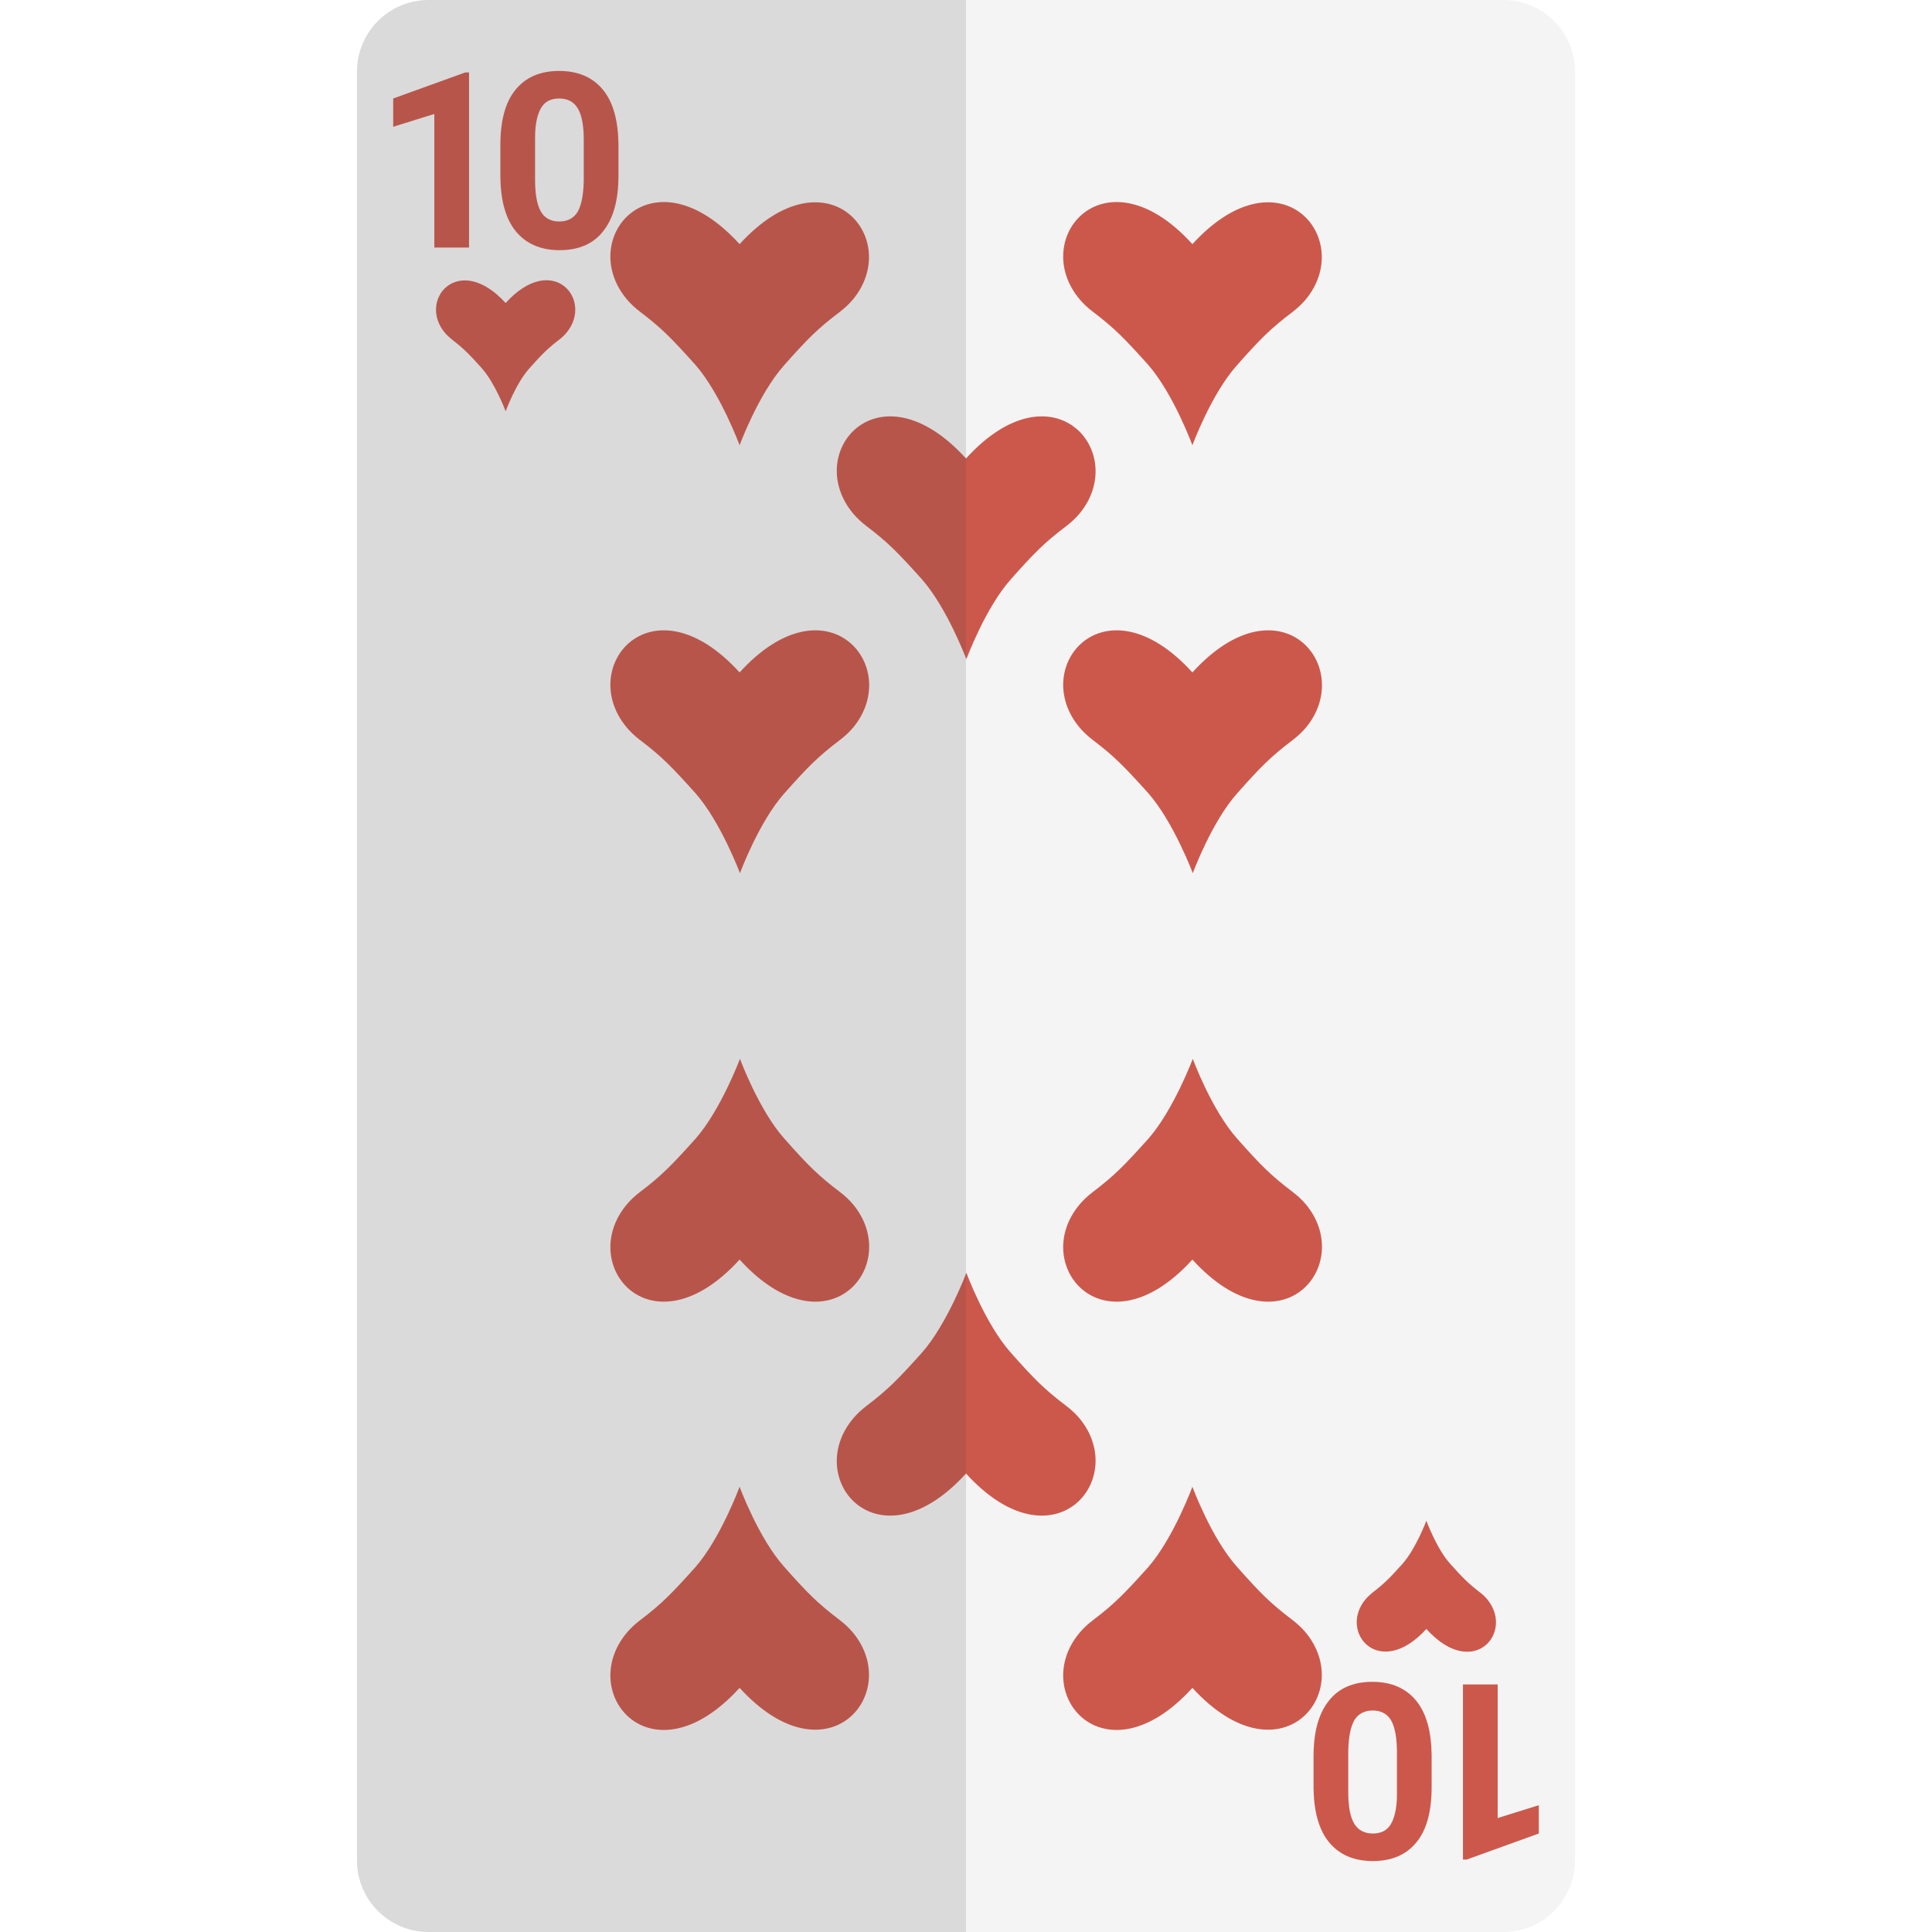
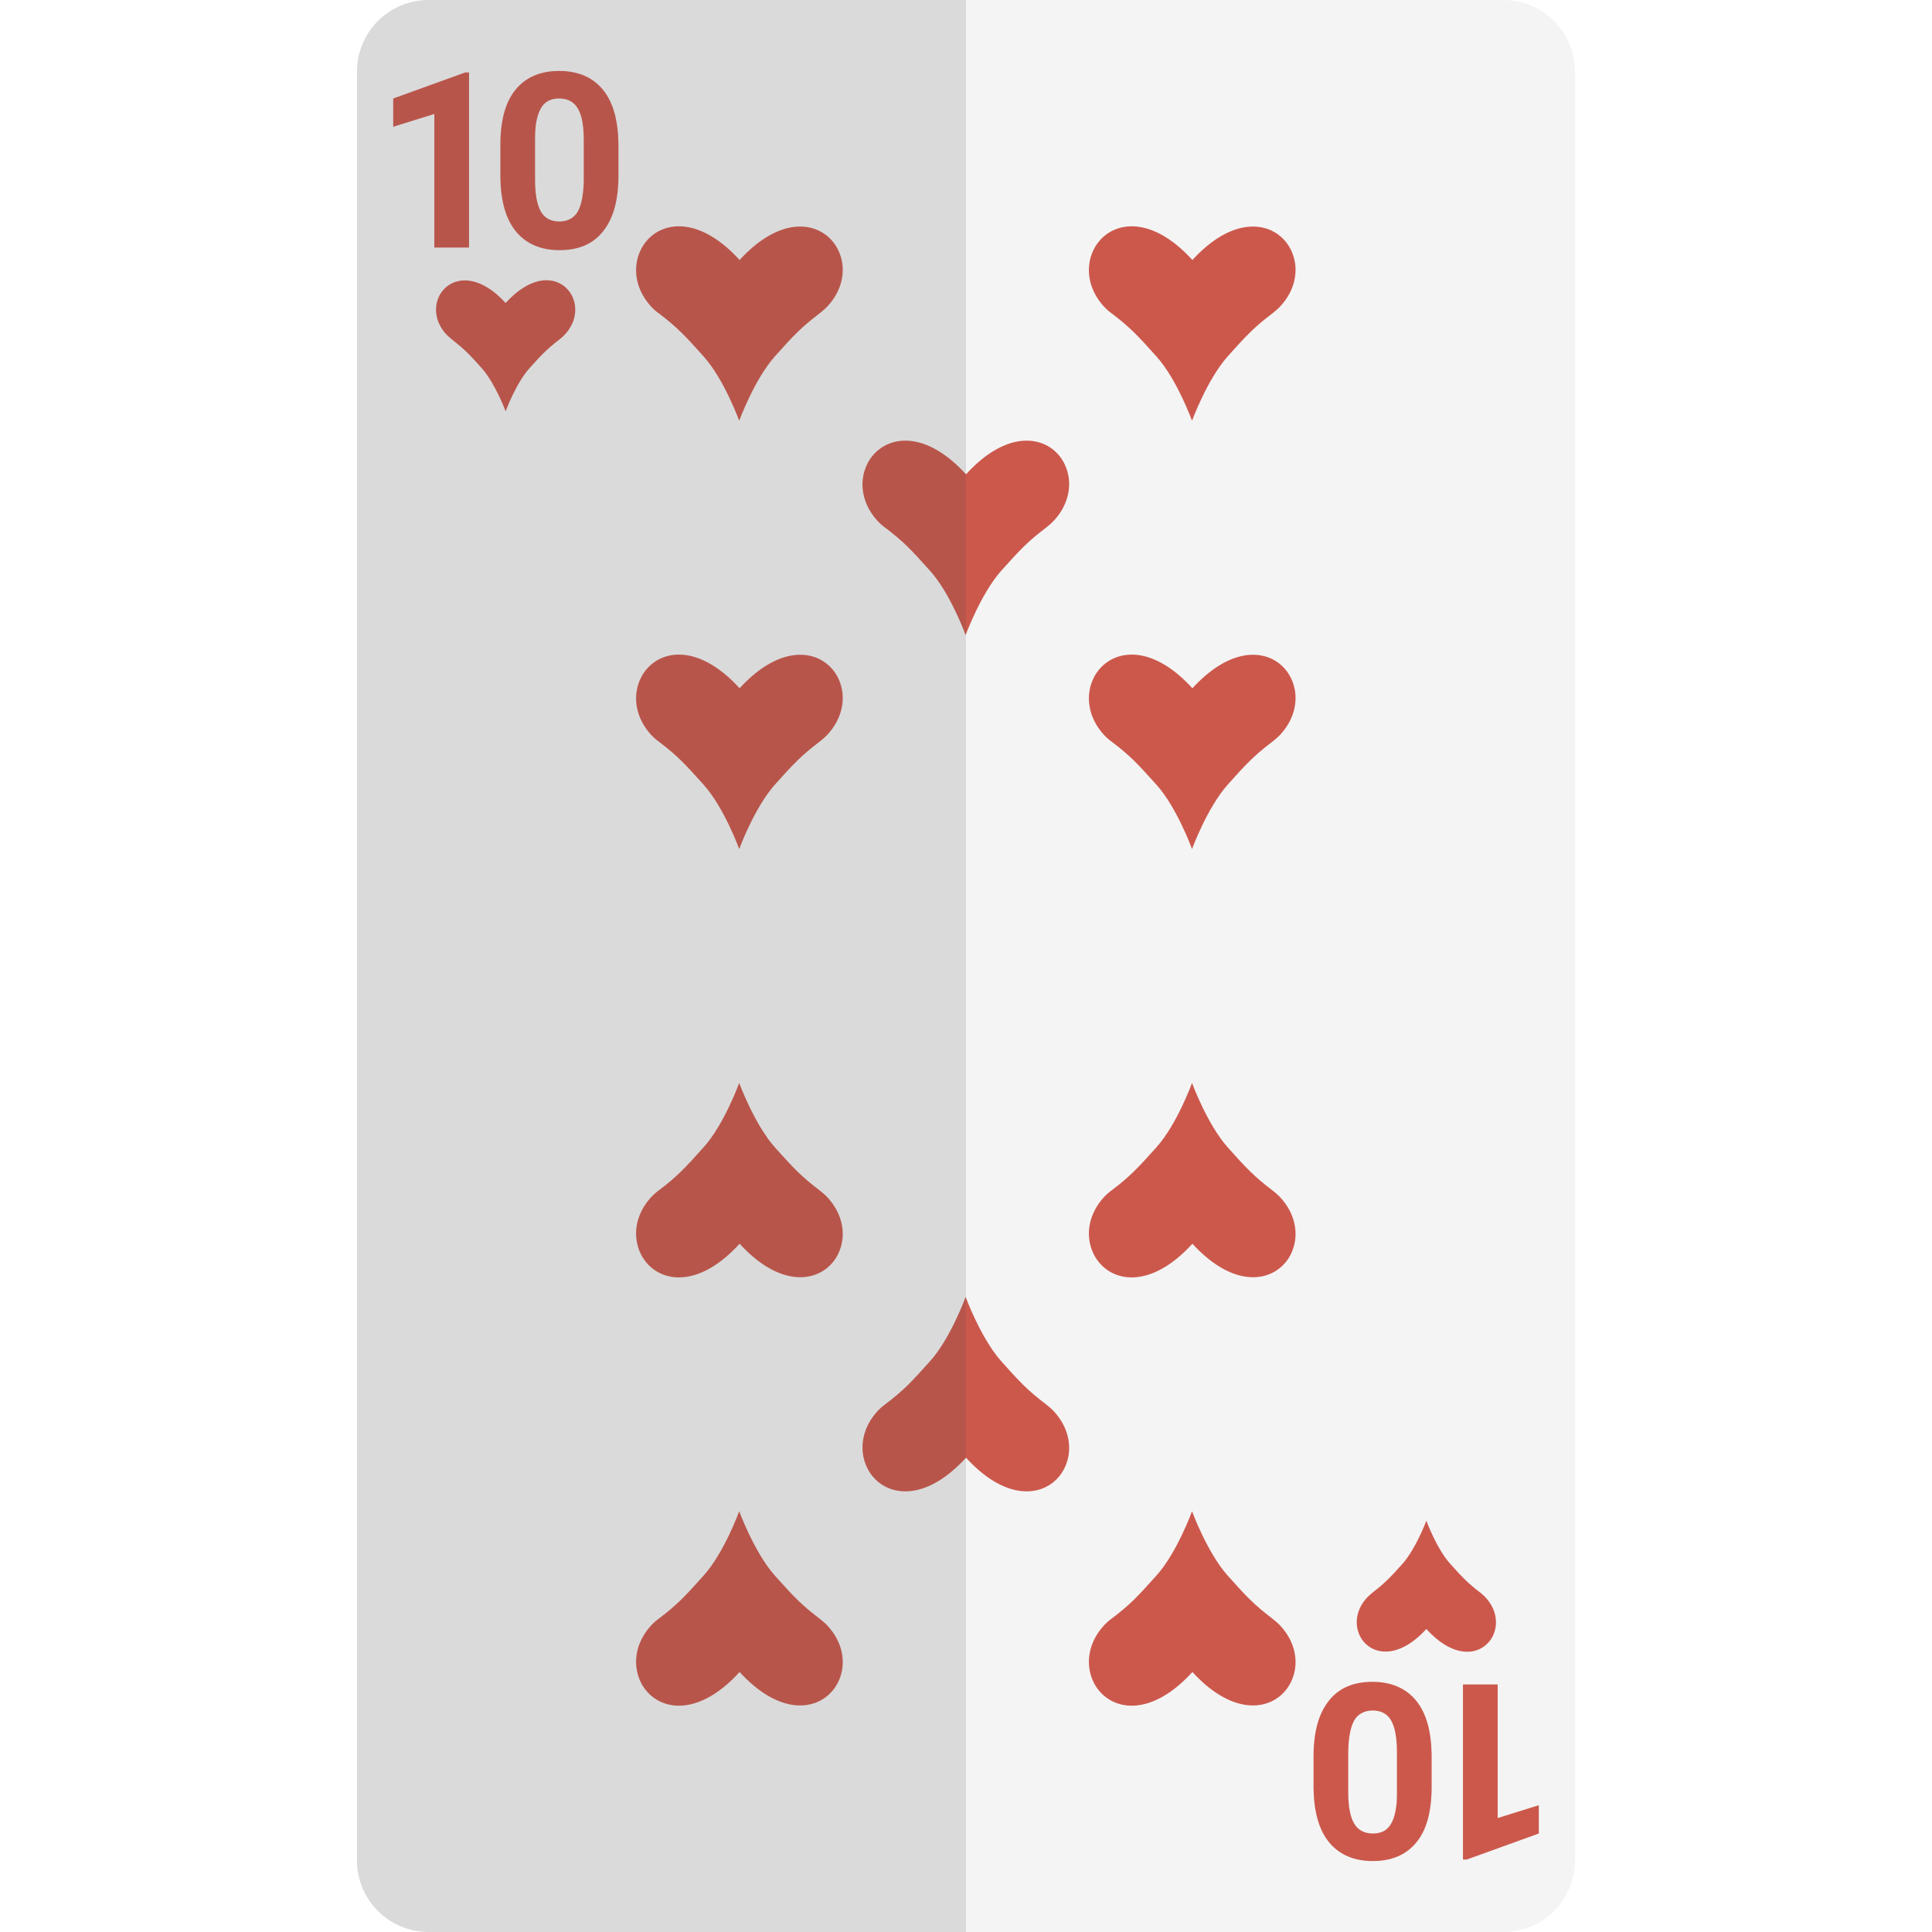
- <svg xmlns="http://www.w3.org/2000/svg" viewBox="0 0 512 512" xml:space="preserve">
-   <style>.st1{fill:#cc584c}</style>
-   <path d="M398.4 0H113.6c-10.5 0-19 8.5-19 19v474c0 10.5 8.5 19 19 19h284.8c10.5 0 19-8.5 19-19V19c0-10.5-8.5-19-19-19z" fill="#f4f4f4" />
-   <path class="st1" d="M387.7 446.4h9.2v35.4l10.9-3.4v7.5l-19.1 6.9h-1v-46.4zm-39.6 19.1c0-6.4 1.3-11.3 4-14.7 2.6-3.4 6.5-5.1 11.6-5.1 5 0 8.9 1.7 11.6 5 2.7 3.3 4 8.1 4.1 14.3v8.5c0 6.5-1.3 11.4-4 14.7-2.7 3.3-6.5 5-11.6 5-5 0-8.9-1.7-11.6-5-2.7-3.3-4-8.1-4.1-14.3v-8.4zm9.2 9.4c0 3.8.5 6.6 1.6 8.4 1 1.7 2.7 2.6 4.9 2.6s3.8-.8 4.8-2.5 1.6-4.3 1.6-7.8v-11.2c0-3.8-.5-6.6-1.5-8.4-1-1.8-2.7-2.7-4.9-2.7s-3.9.9-4.9 2.6c-1 1.8-1.5 4.4-1.6 8.1v10.9zm-233-409.3h-9.2V30.2l-10.9 3.4v-7.5l19.1-6.9h1v46.4zm39.6-19.1c0 6.4-1.3 11.3-4 14.7-2.6 3.4-6.5 5.1-11.6 5.1-5 0-8.9-1.7-11.6-5-2.7-3.3-4-8.1-4.1-14.3v-8.5c0-6.5 1.3-11.4 4-14.7 2.7-3.3 6.5-5 11.6-5 5 0 8.9 1.7 11.6 5 2.7 3.3 4 8.1 4.1 14.3v8.4zm-9.2-9.4c0-3.8-.5-6.6-1.6-8.4-1-1.7-2.7-2.6-4.9-2.6s-3.8.8-4.8 2.5-1.6 4.3-1.6 7.8v11.2c0 3.8.5 6.6 1.5 8.4 1 1.8 2.7 2.7 4.9 2.7s3.9-.9 4.9-2.6c1-1.8 1.5-4.4 1.6-8.1V37.1zM134 80.3c-12.5-13.7-23.4-.8-16.1 7.9.6.7 1.2 1.2 1.9 1.8 3.1 2.4 4.5 3.8 7.9 7.6 3.6 4.1 6.3 11.4 6.3 11.4s2.7-7.4 6.3-11.4c3.4-3.8 4.8-5.2 7.9-7.6.7-.5 1.3-1.1 1.9-1.8 7.3-8.7-3.6-21.7-16.1-7.9zm244 351.4c-12.5 13.7-23.4.8-16.1-7.9.6-.7 1.2-1.2 1.9-1.8 3.1-2.4 4.5-3.8 7.9-7.6 3.6-4.1 6.3-11.4 6.3-11.4s2.7 7.4 6.3 11.4c3.4 3.8 4.8 5.2 7.9 7.6.7.5 1.3 1.1 1.9 1.8 7.3 8.7-3.6 21.7-16.1 7.9z" />
-   <path class="st1" d="M196 64.7c-23.2-25.5-43.4-1.5-29.9 14.6 1 1.2 2.2 2.3 3.5 3.3 5.8 4.4 8.4 7.1 14.7 14.1C191 104.4 196 118 196 118s5-13.6 11.8-21.2c6.3-7.1 8.9-9.7 14.7-14.1 1.3-1 2.5-2.1 3.5-3.3 13.4-16.1-6.8-40.1-30-14.7zm120 0c-23.2-25.5-43.4-1.5-29.9 14.6 1 1.2 2.2 2.3 3.5 3.3 5.8 4.4 8.4 7.1 14.7 14.1C311 104.4 316 118 316 118s5-13.6 11.8-21.2c6.3-7.1 8.9-9.7 14.7-14.1 1.3-1 2.5-2.1 3.5-3.3 13.4-16.1-6.8-40.1-30-14.7zm-60 56.8c-23.2-25.5-43.4-1.5-29.9 14.6 1 1.2 2.2 2.3 3.5 3.3 5.8 4.4 8.4 7.1 14.7 14.1 6.7 7.6 11.8 21.2 11.8 21.2s5-13.6 11.8-21.2c6.3-7.1 8.9-9.7 14.7-14.1 1.3-1 2.5-2.1 3.5-3.3 13.3-16.1-6.9-40.1-30.1-14.6zm-60 56.7c-23.2-25.5-43.4-1.5-29.9 14.6 1 1.2 2.2 2.3 3.5 3.3 5.8 4.4 8.4 7.1 14.7 14.1 6.7 7.6 11.8 21.2 11.8 21.2s5-13.6 11.8-21.2c6.3-7.1 8.9-9.7 14.7-14.1 1.3-1 2.5-2.1 3.5-3.3 13.3-16.1-6.9-40.1-30.1-14.6zm120 0c-23.2-25.5-43.4-1.5-29.9 14.6 1 1.2 2.2 2.3 3.5 3.3 5.8 4.4 8.4 7.1 14.7 14.1 6.7 7.6 11.8 21.2 11.8 21.2s5-13.6 11.8-21.2c6.3-7.1 8.9-9.7 14.7-14.1 1.3-1 2.5-2.1 3.5-3.3 13.3-16.1-6.9-40.1-30.1-14.6zM196 447.3c-23.2 25.5-43.4 1.5-29.9-14.6 1-1.2 2.2-2.3 3.5-3.3 5.8-4.4 8.4-7.1 14.7-14.1C191 407.6 196 394 196 394s5 13.6 11.8 21.2c6.3 7.1 8.9 9.7 14.7 14.1 1.3 1 2.5 2.1 3.5 3.3 13.4 16.1-6.8 40.1-30 14.7zm120 0c-23.2 25.5-43.4 1.5-29.9-14.6 1-1.2 2.2-2.3 3.5-3.3 5.8-4.4 8.4-7.1 14.7-14.1C311 407.6 316 394 316 394s5 13.6 11.8 21.2c6.3 7.1 8.9 9.7 14.7 14.1 1.3 1 2.5 2.1 3.5 3.3 13.4 16.1-6.8 40.1-30 14.7zM196 333.8c-23.2 25.5-43.4 1.5-29.9-14.6 1-1.2 2.2-2.3 3.5-3.3 5.8-4.4 8.4-7.1 14.7-14.1 6.7-7.6 11.8-21.2 11.8-21.2s5 13.6 11.8 21.2c6.3 7.1 8.9 9.7 14.7 14.1 1.3 1 2.5 2.1 3.5 3.3 13.3 16.1-6.9 40.1-30.1 14.6zm120 0c-23.2 25.5-43.4 1.5-29.9-14.6 1-1.2 2.2-2.3 3.5-3.3 5.8-4.4 8.4-7.1 14.7-14.1 6.7-7.6 11.8-21.2 11.8-21.2s5 13.6 11.8 21.2c6.3 7.1 8.9 9.7 14.7 14.1 1.3 1 2.5 2.1 3.5 3.3 13.3 16.1-6.9 40.1-30.1 14.6zm-60 56.7c-23.2 25.5-43.4 1.5-29.9-14.6 1-1.2 2.2-2.3 3.5-3.3 5.8-4.4 8.4-7.1 14.7-14.1 6.7-7.6 11.8-21.2 11.8-21.2s5 13.6 11.8 21.2c6.3 7.1 8.9 9.7 14.7 14.1 1.3 1 2.5 2.1 3.5 3.3 13.3 16.1-6.9 40.1-30.1 14.6z" />
-   <path d="M113.6 0c-10.5 0-19 8.5-19 19v474c0 10.5 8.5 19 19 19H256V0H113.6z" opacity=".15" fill="#444" />
+ <svg xmlns="http://www.w3.org/2000/svg" viewBox="0 0 512 512" style="enable-background:new 0 0 512 512" xml:space="preserve">
+   <path d="M398.4 0H113.6c-10.5 0-19 8.5-19 19v474c0 10.5 8.5 19 19 19h284.8c10.5 0 19-8.5 19-19V19c0-10.5-8.5-19-19-19z" style="fill:#f4f4f4" />
+   <path d="M387.7 446.4h9.2v35.4l10.9-3.4v7.5l-19.1 6.9h-1v-46.4zm-39.6 19.1c0-6.4 1.3-11.3 4-14.7 2.6-3.4 6.5-5.1 11.6-5.1 5 0 8.9 1.7 11.6 5 2.7 3.3 4 8.1 4.1 14.3v8.5c0 6.5-1.3 11.4-4 14.7-2.7 3.3-6.5 5-11.6 5-5 0-8.9-1.7-11.6-5-2.7-3.3-4-8.1-4.1-14.3v-8.4zm9.2 9.4c0 3.8.5 6.6 1.6 8.4 1 1.7 2.7 2.6 4.9 2.6s3.8-.8 4.8-2.5 1.6-4.3 1.6-7.8v-11.2c0-3.8-.5-6.6-1.5-8.4-1-1.8-2.7-2.7-4.9-2.7s-3.9.9-4.9 2.6c-1 1.8-1.5 4.4-1.6 8.1v10.9zm-233-409.3h-9.2V30.2l-10.9 3.4v-7.5l19.1-6.9h1v46.4zm39.6-19.1c0 6.4-1.3 11.3-4 14.7-2.6 3.4-6.5 5.1-11.6 5.1-5 0-8.9-1.7-11.6-5-2.7-3.3-4-8.1-4.1-14.3v-8.5c0-6.5 1.3-11.4 4-14.7 2.7-3.3 6.5-5 11.6-5 5 0 8.9 1.7 11.6 5 2.7 3.3 4 8.1 4.1 14.3v8.4zm-9.2-9.4c0-3.8-.5-6.6-1.6-8.4-1-1.7-2.7-2.6-4.9-2.6s-3.8.8-4.8 2.5-1.6 4.3-1.6 7.8v11.2c0 3.8.5 6.6 1.5 8.4 1 1.8 2.7 2.7 4.9 2.7s3.9-.9 4.9-2.6c1-1.8 1.5-4.4 1.6-8.1V37.1zM134 80.3c-12.5-13.7-23.4-.8-16.1 7.9.6.7 1.2 1.2 1.9 1.8 3.1 2.4 4.5 3.8 7.9 7.6 3.6 4.1 6.3 11.4 6.3 11.4s2.7-7.4 6.3-11.4c3.4-3.8 4.8-5.2 7.9-7.6.7-.5 1.3-1.1 1.9-1.8 7.3-8.7-3.6-21.7-16.1-7.9zm244 351.4c-12.5 13.7-23.4.8-16.1-7.9.6-.7 1.2-1.2 1.9-1.8 3.1-2.4 4.5-3.8 7.9-7.6 3.6-4.1 6.3-11.4 6.3-11.4s2.7 7.4 6.3 11.4c3.4 3.8 4.8 5.2 7.9 7.6.7.5 1.3 1.1 1.9 1.8 7.3 8.7-3.6 21.7-16.1 7.9zM196 68.9c-18.6-20.4-34.7-1.2-24 11.7.8 1 1.8 1.9 2.8 2.6 4.6 3.5 6.7 5.7 11.7 11.3 5.4 6 9.4 17 9.4 17s4-10.9 9.4-17c5-5.6 7.1-7.8 11.7-11.3 1-.8 2-1.6 2.8-2.6 10.9-12.8-5.2-32-23.8-11.7zm120 0c-18.6-20.4-34.7-1.2-24 11.7.8 1 1.8 1.9 2.8 2.6 4.6 3.5 6.7 5.7 11.7 11.3 5.4 6 9.4 17 9.4 17s4-10.9 9.4-17c5-5.6 7.1-7.8 11.7-11.3 1-.8 2-1.6 2.8-2.6 10.9-12.8-5.2-32-23.8-11.7zm-60 56.8c-18.6-20.4-34.7-1.2-24 11.7.8 1 1.8 1.9 2.8 2.6 4.6 3.5 6.7 5.7 11.7 11.3 5.4 6 9.4 17 9.4 17s4-10.9 9.4-17c5-5.6 7.1-7.8 11.7-11.3 1-.8 2-1.6 2.8-2.6 10.9-12.9-5.2-32.1-23.8-11.7zm-60 56.7c-18.6-20.4-34.7-1.2-24 11.7.8 1 1.8 1.9 2.8 2.6 4.6 3.5 6.7 5.7 11.7 11.3 5.4 6 9.4 17 9.4 17s4-10.9 9.4-17c5-5.6 7.1-7.8 11.7-11.3 1-.8 2-1.6 2.8-2.6 10.9-12.9-5.2-32-23.8-11.7zm120 0c-18.6-20.4-34.7-1.2-24 11.7.8 1 1.8 1.9 2.8 2.6 4.6 3.5 6.7 5.7 11.7 11.3 5.4 6 9.4 17 9.4 17s4-10.9 9.4-17c5-5.6 7.1-7.8 11.7-11.3 1-.8 2-1.6 2.8-2.6 10.9-12.9-5.2-32-23.8-11.7zM196 443.1c-18.6 20.4-34.7 1.2-24-11.7.8-1 1.8-1.9 2.8-2.6 4.6-3.5 6.7-5.7 11.7-11.3 5.4-6 9.4-17 9.4-17s4 10.9 9.4 17c5 5.6 7.1 7.8 11.7 11.3 1 .8 2 1.6 2.8 2.6 10.9 12.8-5.2 32-23.8 11.7zm120 0c-18.6 20.4-34.7 1.2-24-11.7.8-1 1.8-1.9 2.8-2.6 4.6-3.5 6.7-5.7 11.7-11.3 5.4-6 9.4-17 9.4-17s4 10.9 9.4 17c5 5.6 7.1 7.8 11.7 11.3 1 .8 2 1.6 2.8 2.6 10.9 12.8-5.2 32-23.8 11.7zM196 329.6c-18.6 20.4-34.7 1.2-24-11.7.8-1 1.8-1.9 2.8-2.6 4.6-3.5 6.7-5.7 11.7-11.3 5.4-6 9.4-17 9.4-17s4 10.9 9.4 17c5 5.6 7.1 7.8 11.7 11.3 1 .8 2 1.6 2.8 2.6 10.9 12.9-5.2 32-23.8 11.7zm120 0c-18.6 20.4-34.7 1.2-24-11.7.8-1 1.8-1.9 2.8-2.6 4.6-3.5 6.7-5.7 11.7-11.3 5.4-6 9.4-17 9.4-17s4 10.9 9.4 17c5 5.6 7.1 7.8 11.7 11.3 1 .8 2 1.6 2.8 2.6 10.9 12.9-5.2 32-23.8 11.7zm-60 56.7c-18.6 20.4-34.7 1.2-24-11.7.8-1 1.8-1.9 2.8-2.6 4.6-3.5 6.7-5.7 11.7-11.3 5.4-6 9.4-17 9.4-17s4 10.9 9.4 17c5 5.6 7.1 7.8 11.7 11.3 1 .8 2 1.6 2.8 2.6 10.9 12.9-5.2 32.1-23.8 11.7z" style="fill:#cc584c" />
+   <path d="M113.6 0c-10.5 0-19 8.5-19 19v474c0 10.5 8.5 19 19 19H256V0H113.6z" style="opacity:.15;fill:#444" />
</svg>
